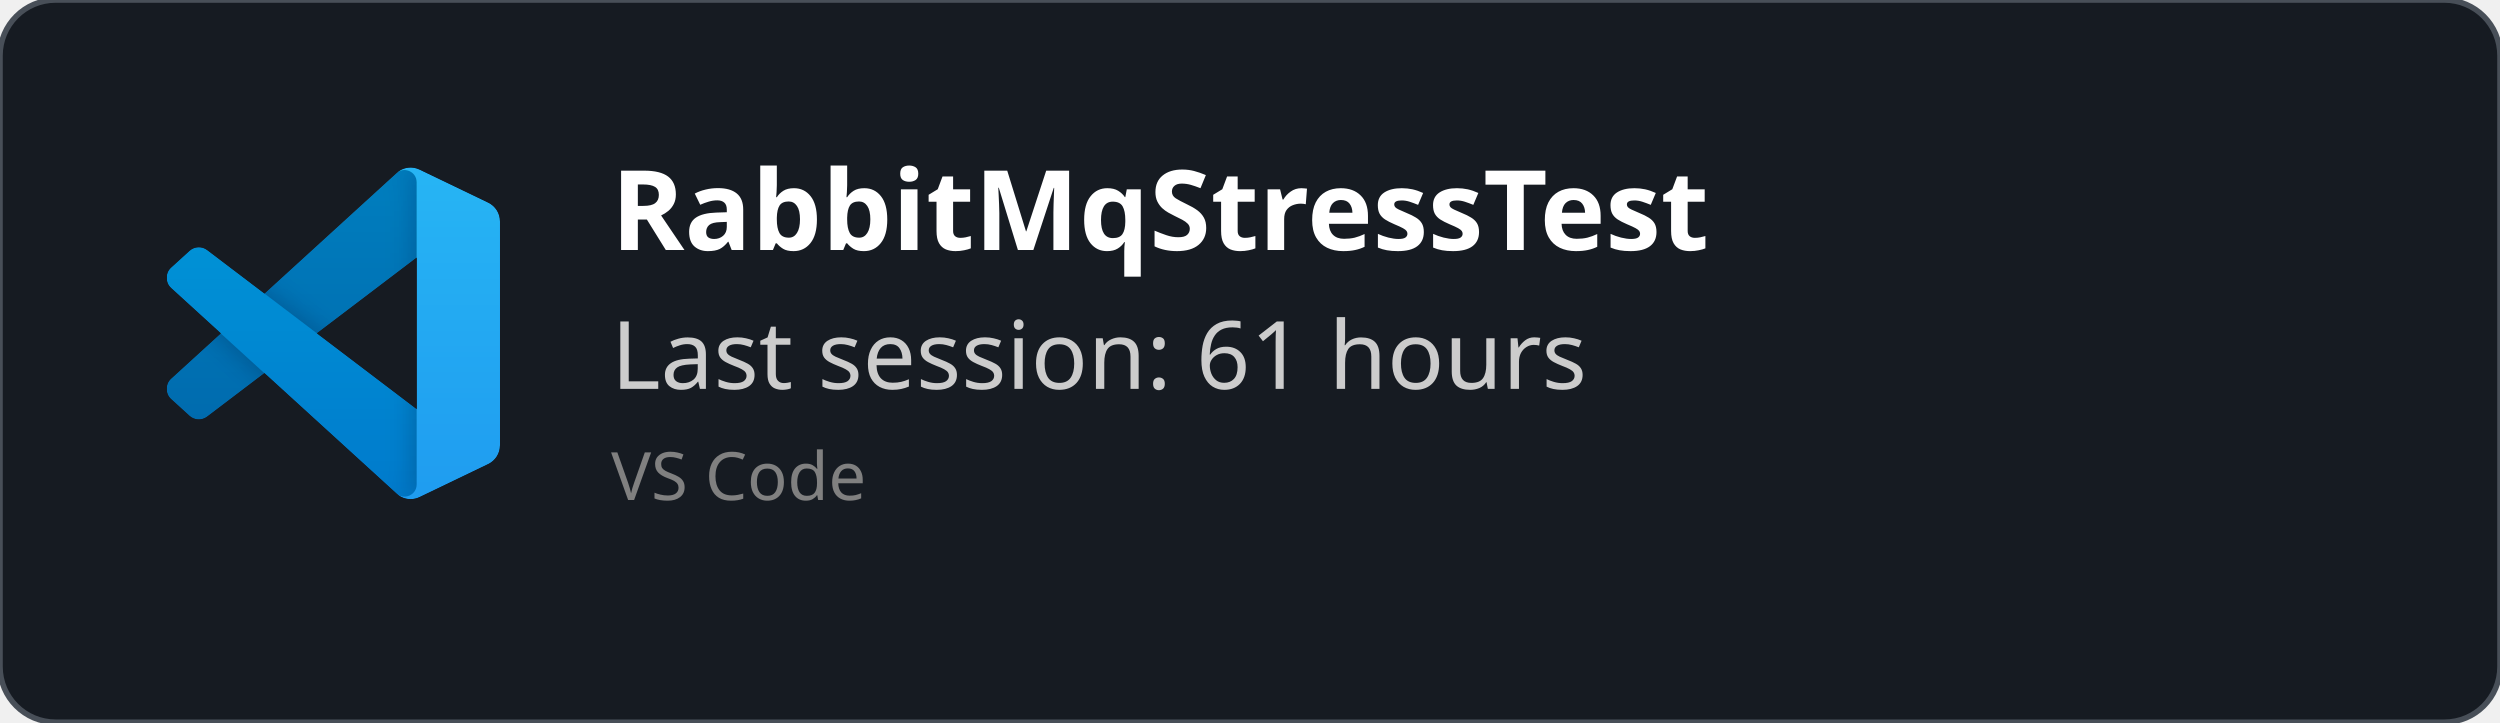
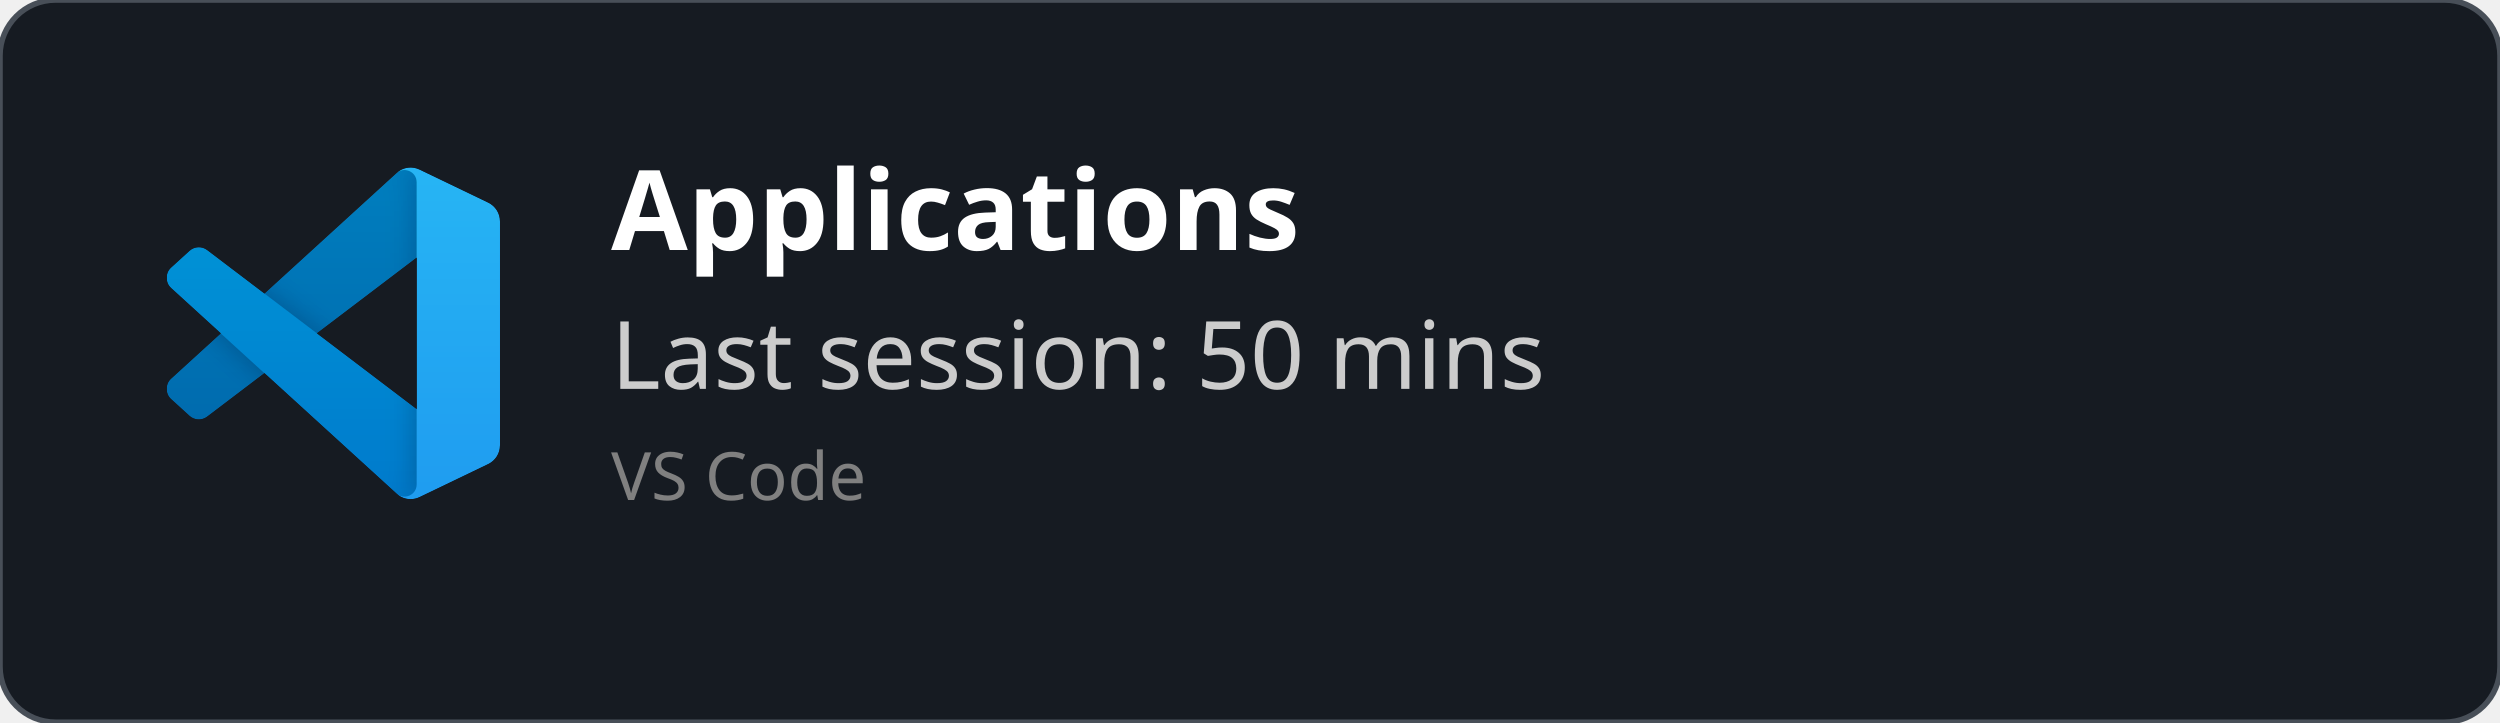
<svg xmlns="http://www.w3.org/2000/svg" width="450" height="130" viewBox="0 0 450 130" fill="none" role="img">
  <style>
    *{
        font-family: 'Segoe UI', Ubuntu, monospace
    }
    </style>
  <defs>
    <clipPath id="horizontalClip" x="20" y="20" width="500" height="200">
      <rect x="90" y="20" width="300" height="50" />
    </clipPath>
  </defs>
  <rect width="450" height="130" fill="rgba(22,27,34)" stroke="#484f58" stroke-width="1" fill-opacity="1" stroke-opacity="1" x="0" y="0" rx="10px" ry="10px">
    </rect>
  <svg width="60" height="60" x="30" y="30" viewBox="0 0 100 100" fill="none" id="vscode">
    <mask id="mask0" mask-type="alpha" maskUnits="userSpaceOnUse" x="0" y="0" width="100" height="100">
      <path fill-rule="evenodd" clip-rule="evenodd" d="M70.912 99.317C72.487 99.931 74.283 99.891 75.873 99.126L96.461 89.22C98.624 88.179 100 85.989 100 83.587V16.413C100 14.011 98.624 11.822 96.461 10.781L75.873 0.874C73.786 -0.13 71.345 0.116 69.513 1.447C69.252 1.637 69.003 1.849 68.769 2.083L29.355 38.041L12.187 25.01C10.589 23.797 8.354 23.896 6.869 25.246L1.363 30.255C-0.453 31.906 -0.455 34.763 1.359 36.417L16.247 50L1.359 63.583C-0.455 65.237 -0.453 68.094 1.363 69.745L6.869 74.754C8.354 76.104 10.589 76.204 12.187 74.99L29.355 61.959L68.769 97.917C69.392 98.541 70.125 99.01 70.912 99.317ZM75.015 27.299L45.109 50L75.015 72.701V27.299Z" fill="white" />
    </mask>
    <g mask="url(#mask0)">
      <path d="M96.461 10.796L75.857 0.876C73.472 -0.273 70.622 0.212 68.75 2.083L1.299 63.583C-0.516 65.237 -0.514 68.094 1.303 69.745L6.813 74.754C8.298 76.104 10.535 76.204 12.134 74.99L93.361 13.37C96.086 11.303 100 13.246 100 16.667V16.427C100 14.027 98.625 11.838 96.461 10.796Z" fill="#0065A9" />
      <g filter="url(#filter0_d)">
        <path d="M96.461 89.204L75.857 99.124C73.472 100.273 70.622 99.788 68.75 97.917L1.299 36.417C-0.516 34.763 -0.514 31.906 1.303 30.255L6.813 25.246C8.298 23.896 10.535 23.796 12.134 25.009L93.361 86.63C96.086 88.697 100 86.754 100 83.333V83.573C100 85.974 98.625 88.162 96.461 89.204Z" fill="#007ACC" />
      </g>
      <g filter="url(#filter1_d)">
        <path d="M75.858 99.126C73.472 100.274 70.622 99.788 68.75 97.917C71.056 100.223 75 98.59 75 95.328V4.672C75 1.41 71.056 -0.223 68.75 2.083C70.622 0.211 73.472 -0.274 75.858 0.874L96.459 10.781C98.623 11.822 100 14.011 100 16.413V83.587C100 85.989 98.623 88.179 96.459 89.22L75.858 99.126Z" fill="#1F9CF0" />
      </g>
      <g style="mix-blend-mode:overlay" opacity="0.25">
        <path fill-rule="evenodd" clip-rule="evenodd" d="M70.851 99.317C72.426 99.931 74.222 99.891 75.812 99.126L96.4 89.22C98.563 88.179 99.939 85.989 99.939 83.587V16.413C99.939 14.011 98.564 11.822 96.4 10.781L75.812 0.874C73.725 -0.13 71.284 0.116 69.453 1.447C69.191 1.637 68.942 1.849 68.708 2.083L29.294 38.041L12.126 25.01C10.528 23.796 8.293 23.896 6.809 25.246L1.302 30.255C-0.513 31.906 -0.515 34.763 1.298 36.417L16.186 50L1.298 63.583C-0.515 65.237 -0.513 68.094 1.302 69.745L6.809 74.754C8.293 76.104 10.528 76.204 12.126 74.99L29.294 61.959L68.708 97.917C69.332 98.54 70.064 99.01 70.851 99.317ZM74.954 27.299L45.048 50L74.954 72.701V27.299Z" fill="url(#paint0_linear)" />
      </g>
    </g>
    <defs>
      <filter id="filter0_d" x="-8.394" y="15.829" width="116.727" height="92.246" filterUnits="userSpaceOnUse" color-interpolation-filters="sRGB">
        <feFlood flood-opacity="0" result="BackgroundImageFix" />
        <feColorMatrix in="SourceAlpha" type="matrix" values="0 0 0 0 0 0 0 0 0 0 0 0 0 0 0 0 0 0 127 0" />
        <feOffset />
        <feGaussianBlur stdDeviation="4.167" />
        <feColorMatrix type="matrix" values="0 0 0 0 0 0 0 0 0 0 0 0 0 0 0 0 0 0 0.25 0" />
        <feBlend mode="overlay" in2="BackgroundImageFix" result="effect1_dropShadow" />
        <feBlend mode="normal" in="SourceGraphic" in2="effect1_dropShadow" result="shape" />
      </filter>
      <filter id="filter1_d" x="60.417" y="-8.076" width="47.917" height="116.151" filterUnits="userSpaceOnUse" color-interpolation-filters="sRGB">
        <feFlood flood-opacity="0" result="BackgroundImageFix" />
        <feColorMatrix in="SourceAlpha" type="matrix" values="0 0 0 0 0 0 0 0 0 0 0 0 0 0 0 0 0 0 127 0" />
        <feOffset />
        <feGaussianBlur stdDeviation="4.167" />
        <feColorMatrix type="matrix" values="0 0 0 0 0 0 0 0 0 0 0 0 0 0 0 0 0 0 0.25 0" />
        <feBlend mode="overlay" in2="BackgroundImageFix" result="effect1_dropShadow" />
        <feBlend mode="normal" in="SourceGraphic" in2="effect1_dropShadow" result="shape" />
      </filter>
      <linearGradient id="paint0_linear" x1="49.939" y1="0.258" x2="49.939" y2="99.742" gradientUnits="userSpaceOnUse">
        <stop stop-color="white" />
        <stop offset="1" stop-color="white" stop-opacity="0" />
      </linearGradient>
    </defs>
  </svg>
  <text x="110" y="45" font-size="20" clip-path="url(#horizontalClip)" font-weight="bold" font-family="Ubuntu" fill="white">
-     RabbitMqStressTest
+     Applications
    </text>
  <text x="110" y="70" font-size="17px" font-family="Ubuntu" fill="#ccc">
-     Last session: 61 hours
+     Last session: 50 mins
    </text>
  <text x="110" y="90" font-size="12px" font-family="Ubuntu" fill="grey">
    VS Code
    </text>
</svg>
